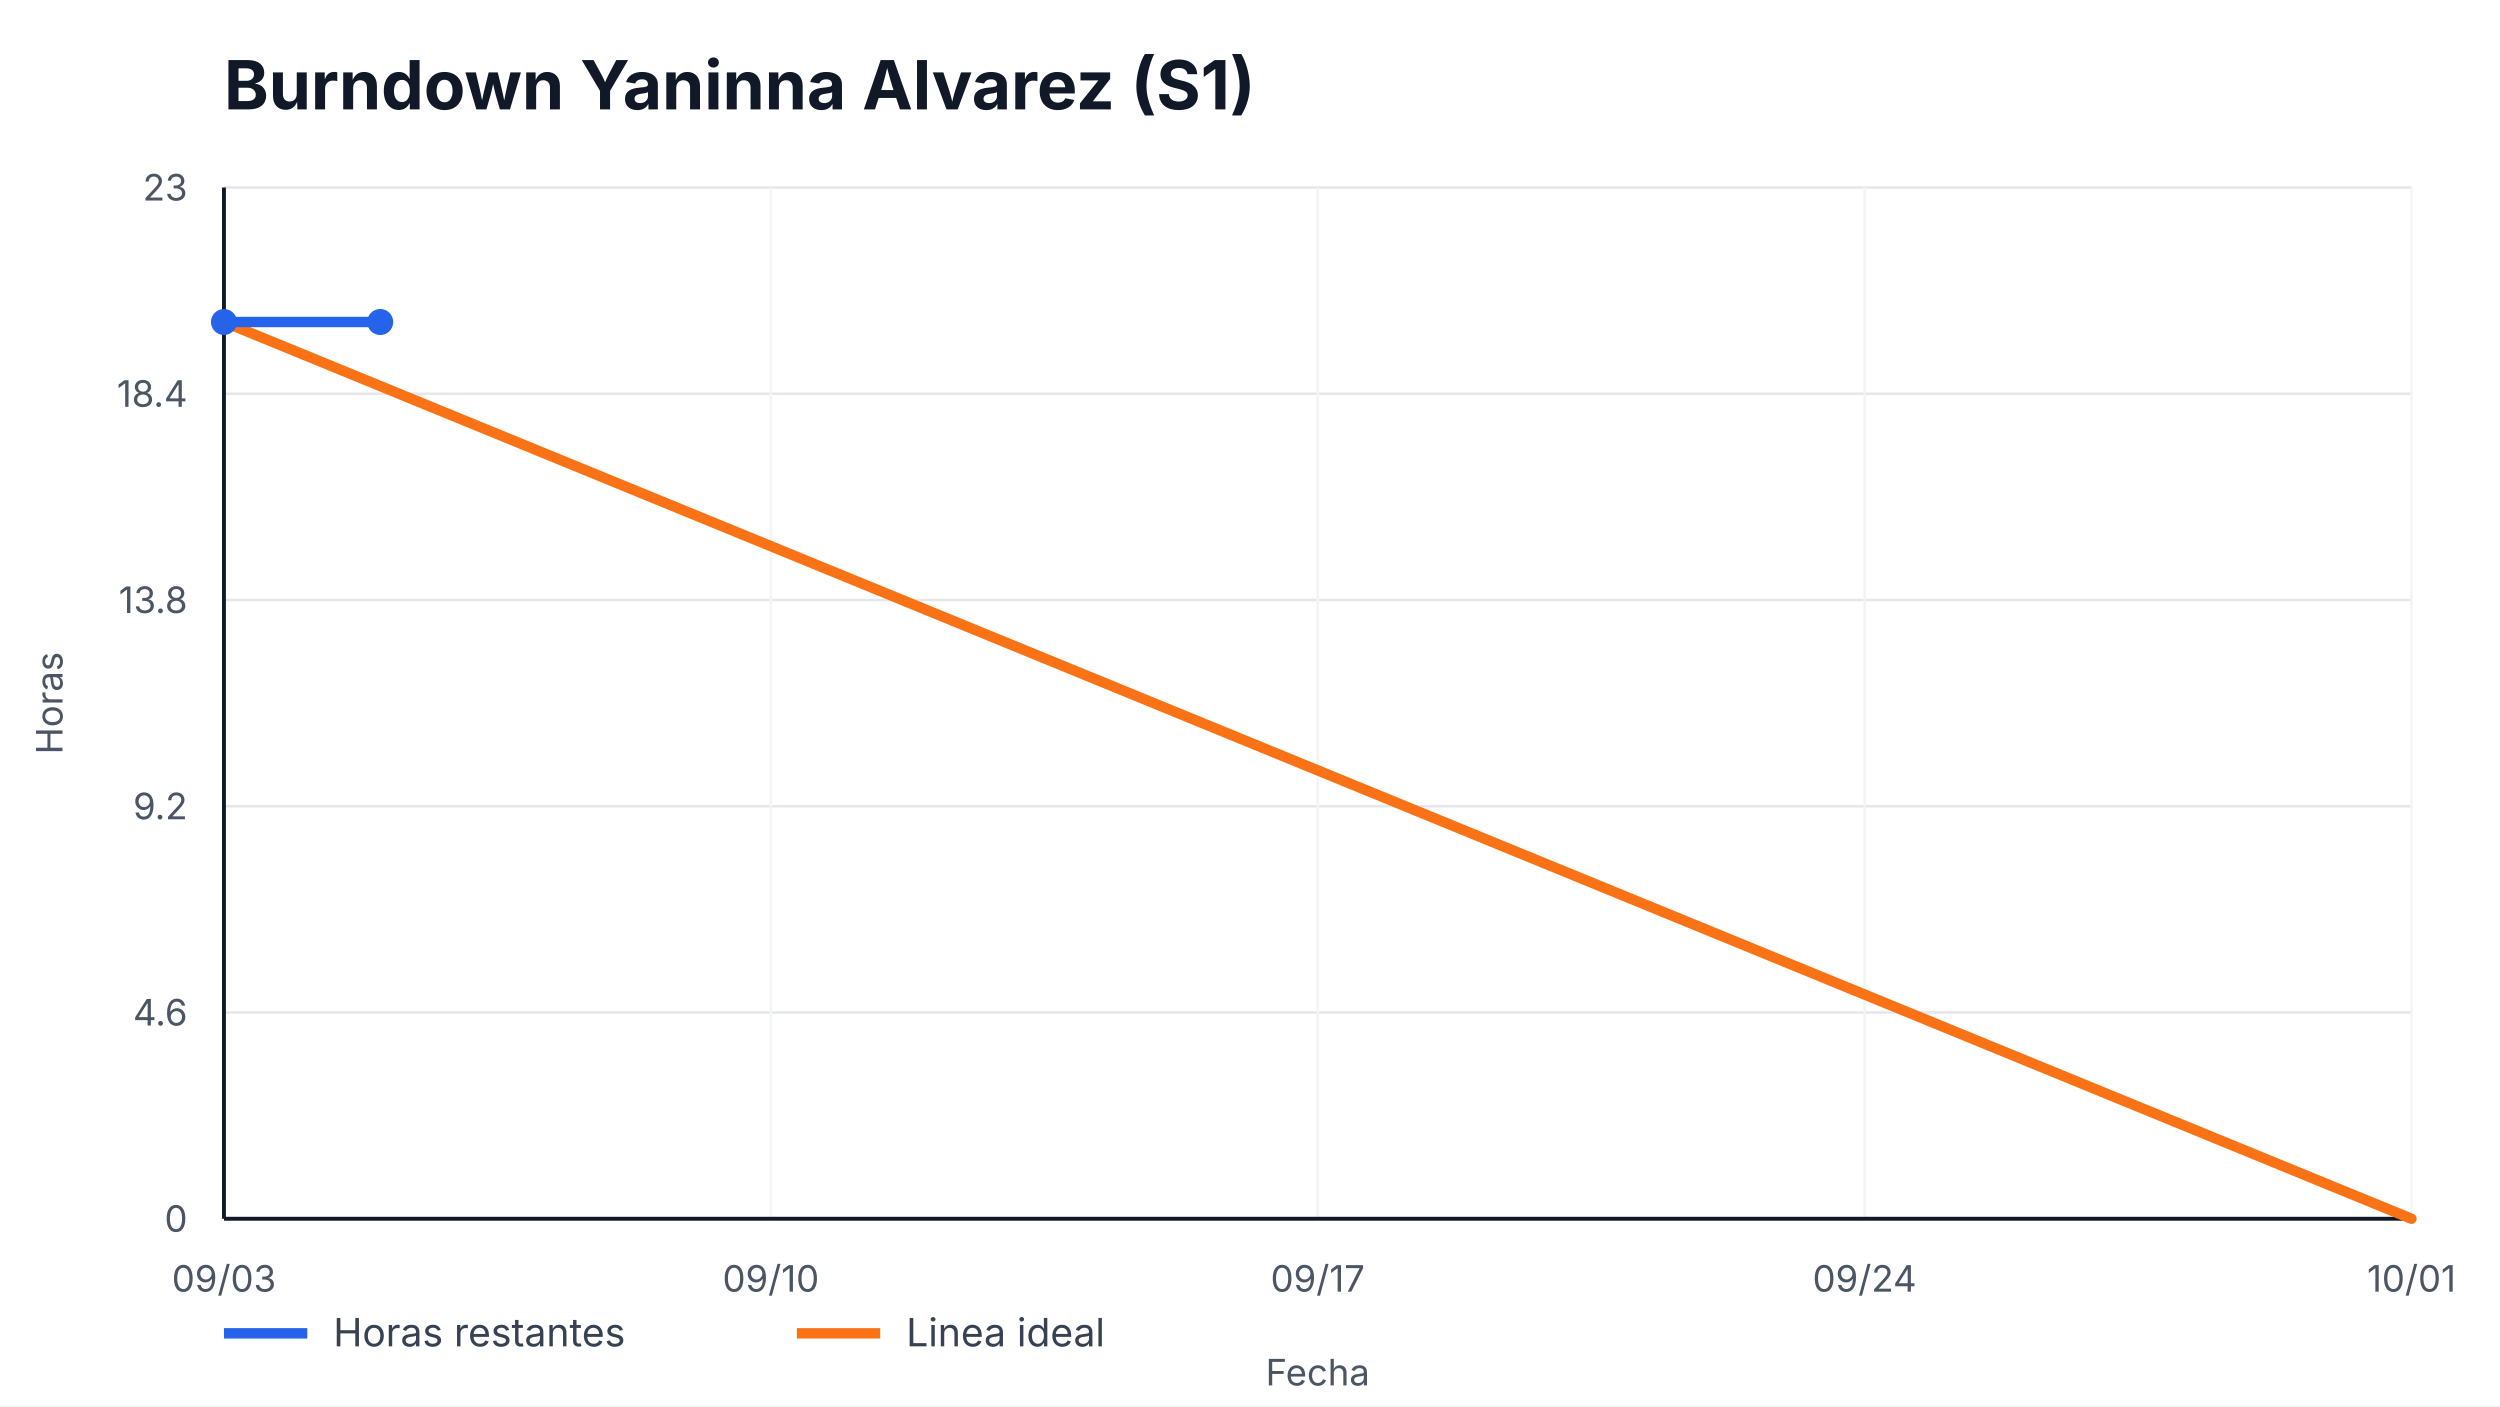
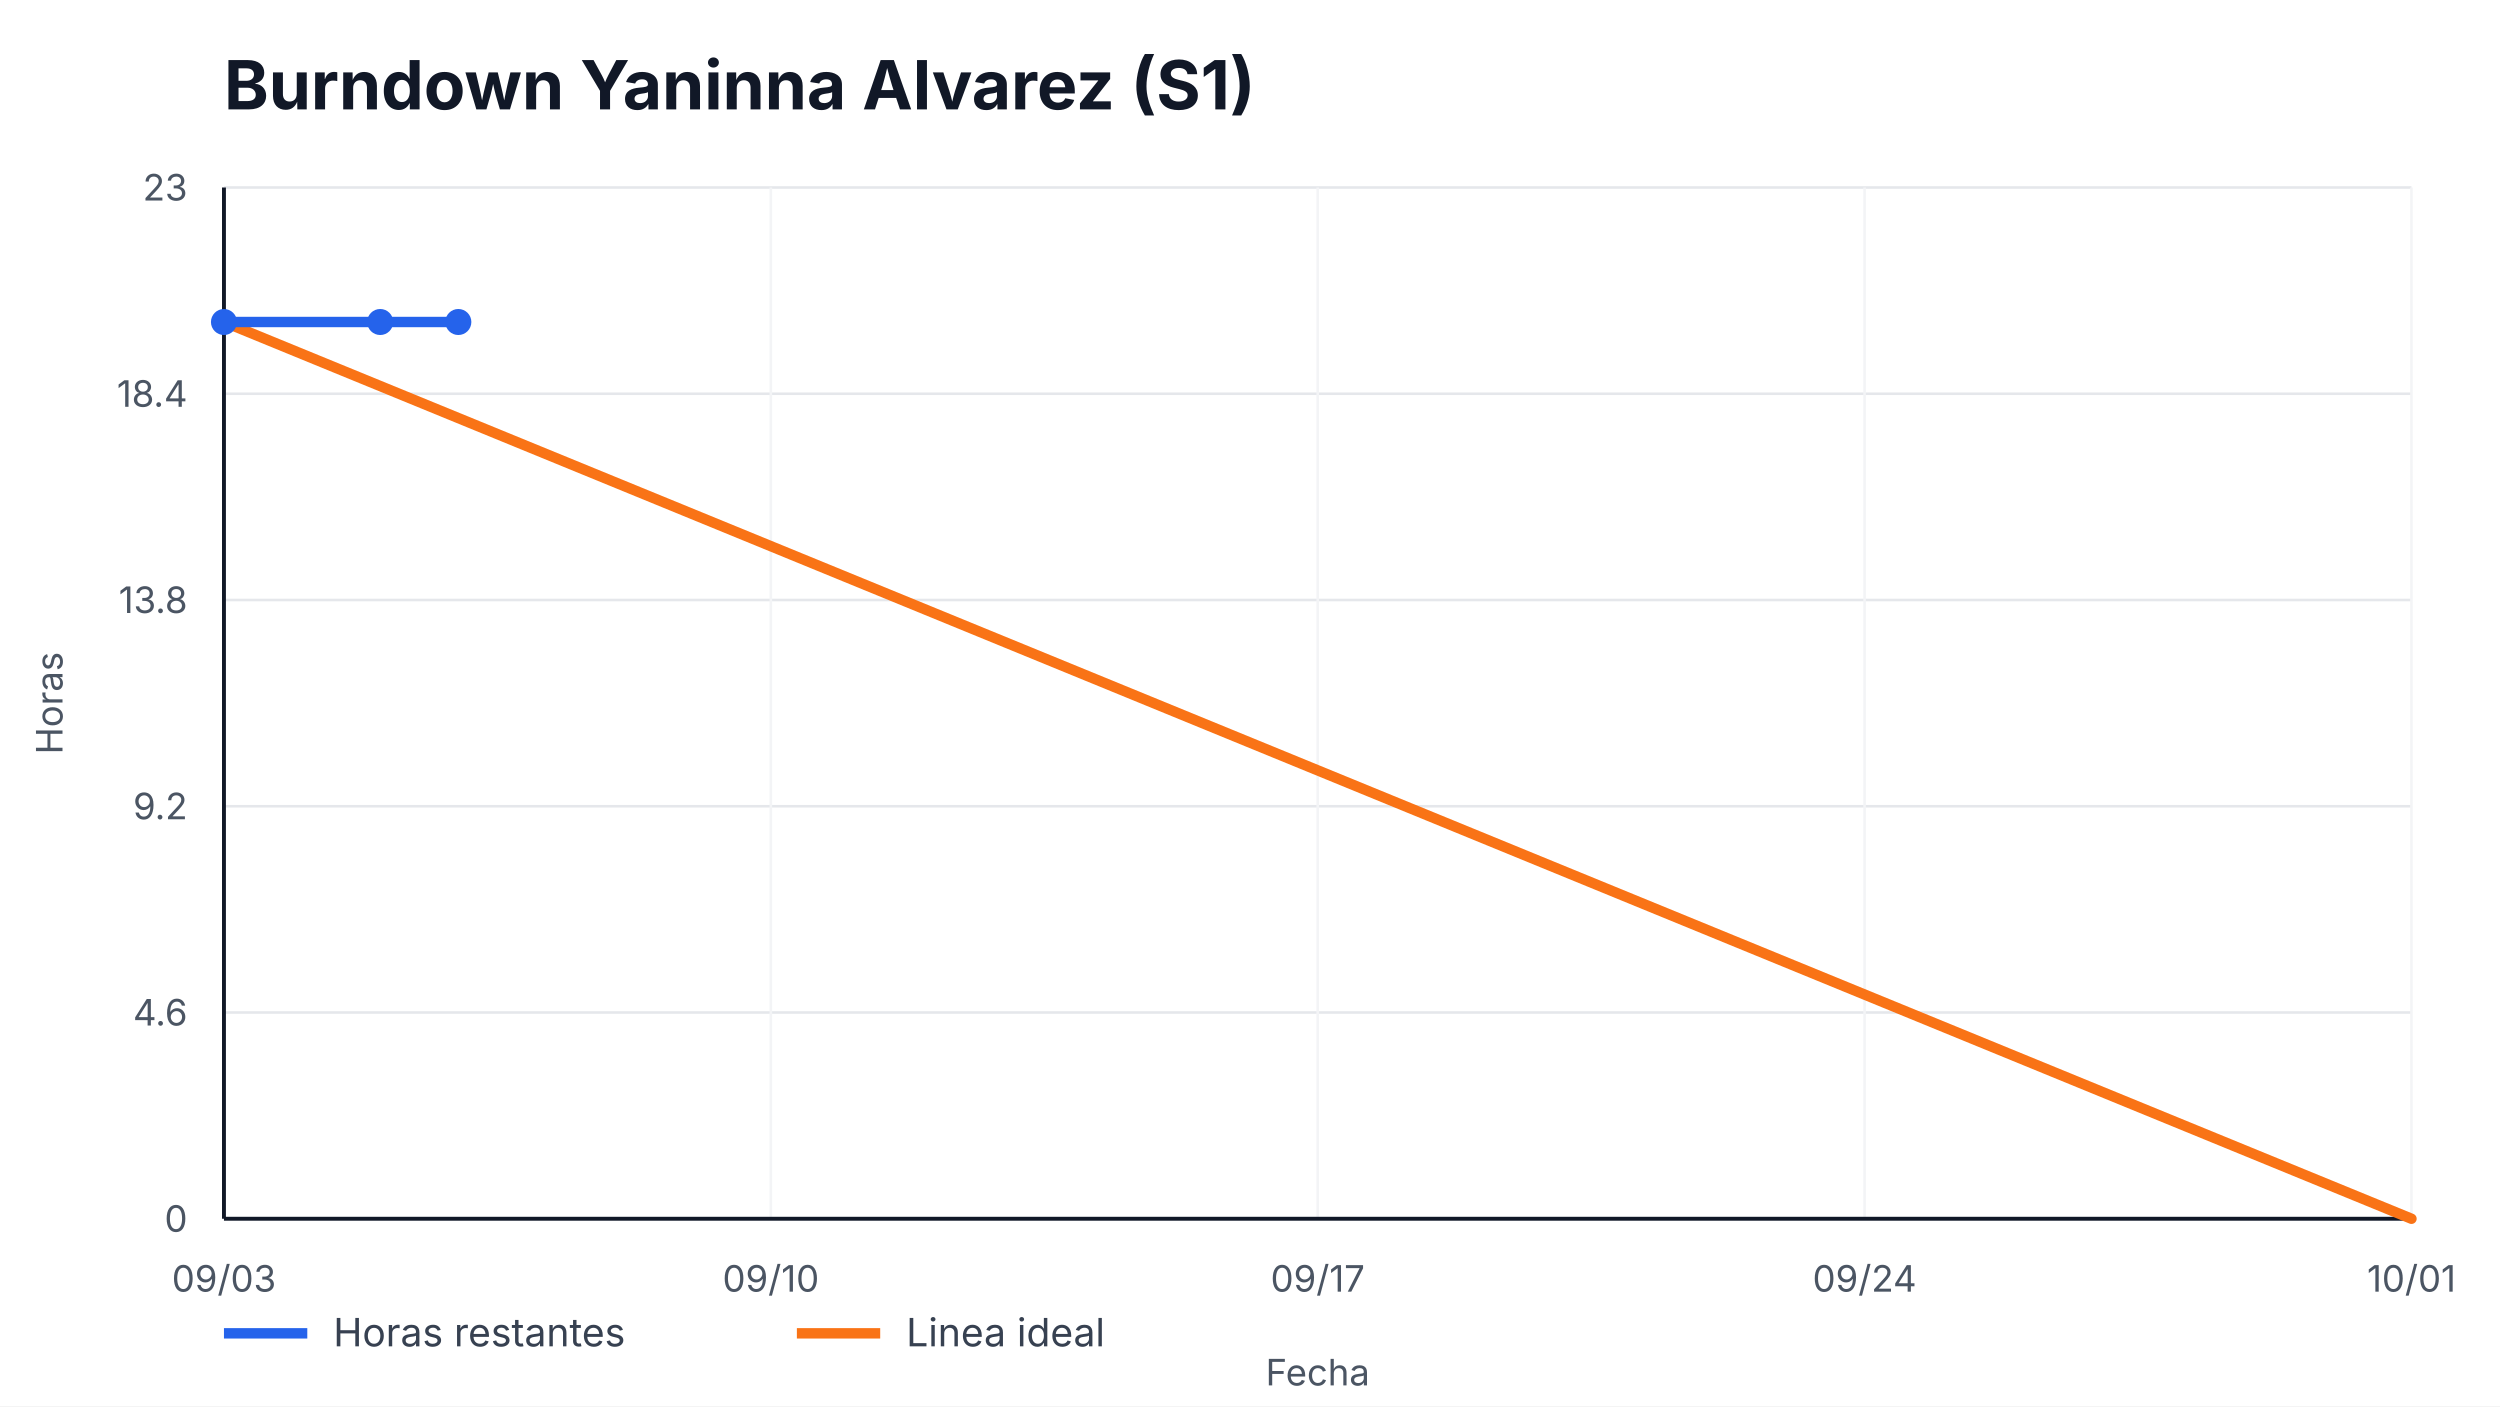
<svg xmlns="http://www.w3.org/2000/svg" width="960" height="540" viewBox="0 0 960 540" role="img" aria-label="Burndown Yaninna Alvarez (S1)">
  <style>
    text { font-family: -apple-system, BlinkMacSystemFont, "Segoe UI", sans-serif; fill: #111827; }
    .title { font-size: 26px; font-weight: 700; }
    .axis { font-size: 14px; fill: #4b5563; }
    .legend { font-size: 15px; fill: #374151; }
    .overrun { font-size: 14px; font-weight: 700; fill: #b91c1c; }
  </style>
  <rect width="100%" height="100%" fill="#ffffff" />
  <text x="86" y="42" class="title">Burndown Yaninna Alvarez (S1)</text>
  <g>
    <line x1="86" y1="468.00" x2="926" y2="468.00" stroke="#e5e7eb" />
    <line x1="86" y1="388.80" x2="926" y2="388.80" stroke="#e5e7eb" />
    <line x1="86" y1="309.60" x2="926" y2="309.60" stroke="#e5e7eb" />
    <line x1="86" y1="230.40" x2="926" y2="230.40" stroke="#e5e7eb" />
    <line x1="86" y1="151.20" x2="926" y2="151.20" stroke="#e5e7eb" />
    <line x1="86" y1="72.00" x2="926" y2="72.00" stroke="#e5e7eb" />
  </g>
  <g>
    <line x1="86.00" y1="72" x2="86.00" y2="468" stroke="#f3f4f6" />
    <text x="86.00" y="496" text-anchor="middle" class="axis">09/03</text>
    <line x1="296.00" y1="72" x2="296.00" y2="468" stroke="#f3f4f6" />
    <text x="296.00" y="496" text-anchor="middle" class="axis">09/10</text>
    <line x1="506.00" y1="72" x2="506.00" y2="468" stroke="#f3f4f6" />
    <text x="506.00" y="496" text-anchor="middle" class="axis">09/17</text>
    <line x1="716.00" y1="72" x2="716.00" y2="468" stroke="#f3f4f6" />
    <text x="716.00" y="496" text-anchor="middle" class="axis">09/24</text>
    <line x1="926.00" y1="72" x2="926.00" y2="468" stroke="#f3f4f6" />
    <text x="926.00" y="496" text-anchor="middle" class="axis">10/01</text>
  </g>
  <line x1="86" y1="468" x2="926" y2="468" stroke="#111827" stroke-width="1.5" />
  <line x1="86" y1="72" x2="86" y2="468" stroke="#111827" stroke-width="1.5" />
  <g>
    <text x="72" y="473.00" text-anchor="end" class="axis">0</text>
    <text x="72" y="393.80" text-anchor="end" class="axis">4.6</text>
    <text x="72" y="314.60" text-anchor="end" class="axis">9.2</text>
    <text x="72" y="235.40" text-anchor="end" class="axis">13.8</text>
    <text x="72" y="156.20" text-anchor="end" class="axis">18.4</text>
    <text x="72" y="77.00" text-anchor="end" class="axis">23</text>
  </g>
  <polyline points="86.00,123.65 926.00,468.00" fill="none" stroke="#f97316" stroke-width="4" stroke-linecap="round" />
-   <polyline points="86.00,123.65 146.00,123.65" fill="none" stroke="#2563eb" stroke-width="4" stroke-linecap="round" stroke-linejoin="round" />
+   <polyline points="86.00,123.65 146.00,123.65 176.00,123.65" fill="none" stroke="#2563eb" stroke-width="4" stroke-linecap="round" stroke-linejoin="round" />
  <g>
    <circle cx="86.00" cy="123.65" r="5" fill="#2563eb" />
    <circle cx="146.00" cy="123.65" r="5" fill="#2563eb" />
+     <circle cx="176.00" cy="123.65" r="5" fill="#2563eb" />
  </g>
  <line x1="86" y1="512" x2="118" y2="512" stroke="#2563eb" stroke-width="4" />
  <text x="128" y="517" class="legend">Horas restantes</text>
  <line x1="306" y1="512" x2="338" y2="512" stroke="#f97316" stroke-width="4" />
  <text x="348" y="517" class="legend">Linea ideal</text>
  <text x="506.0" y="532" text-anchor="middle" class="axis">Fecha</text>
  <text x="24" y="270.0" transform="rotate(-90 24,270.0)" text-anchor="middle" class="axis">Horas</text>
</svg>
